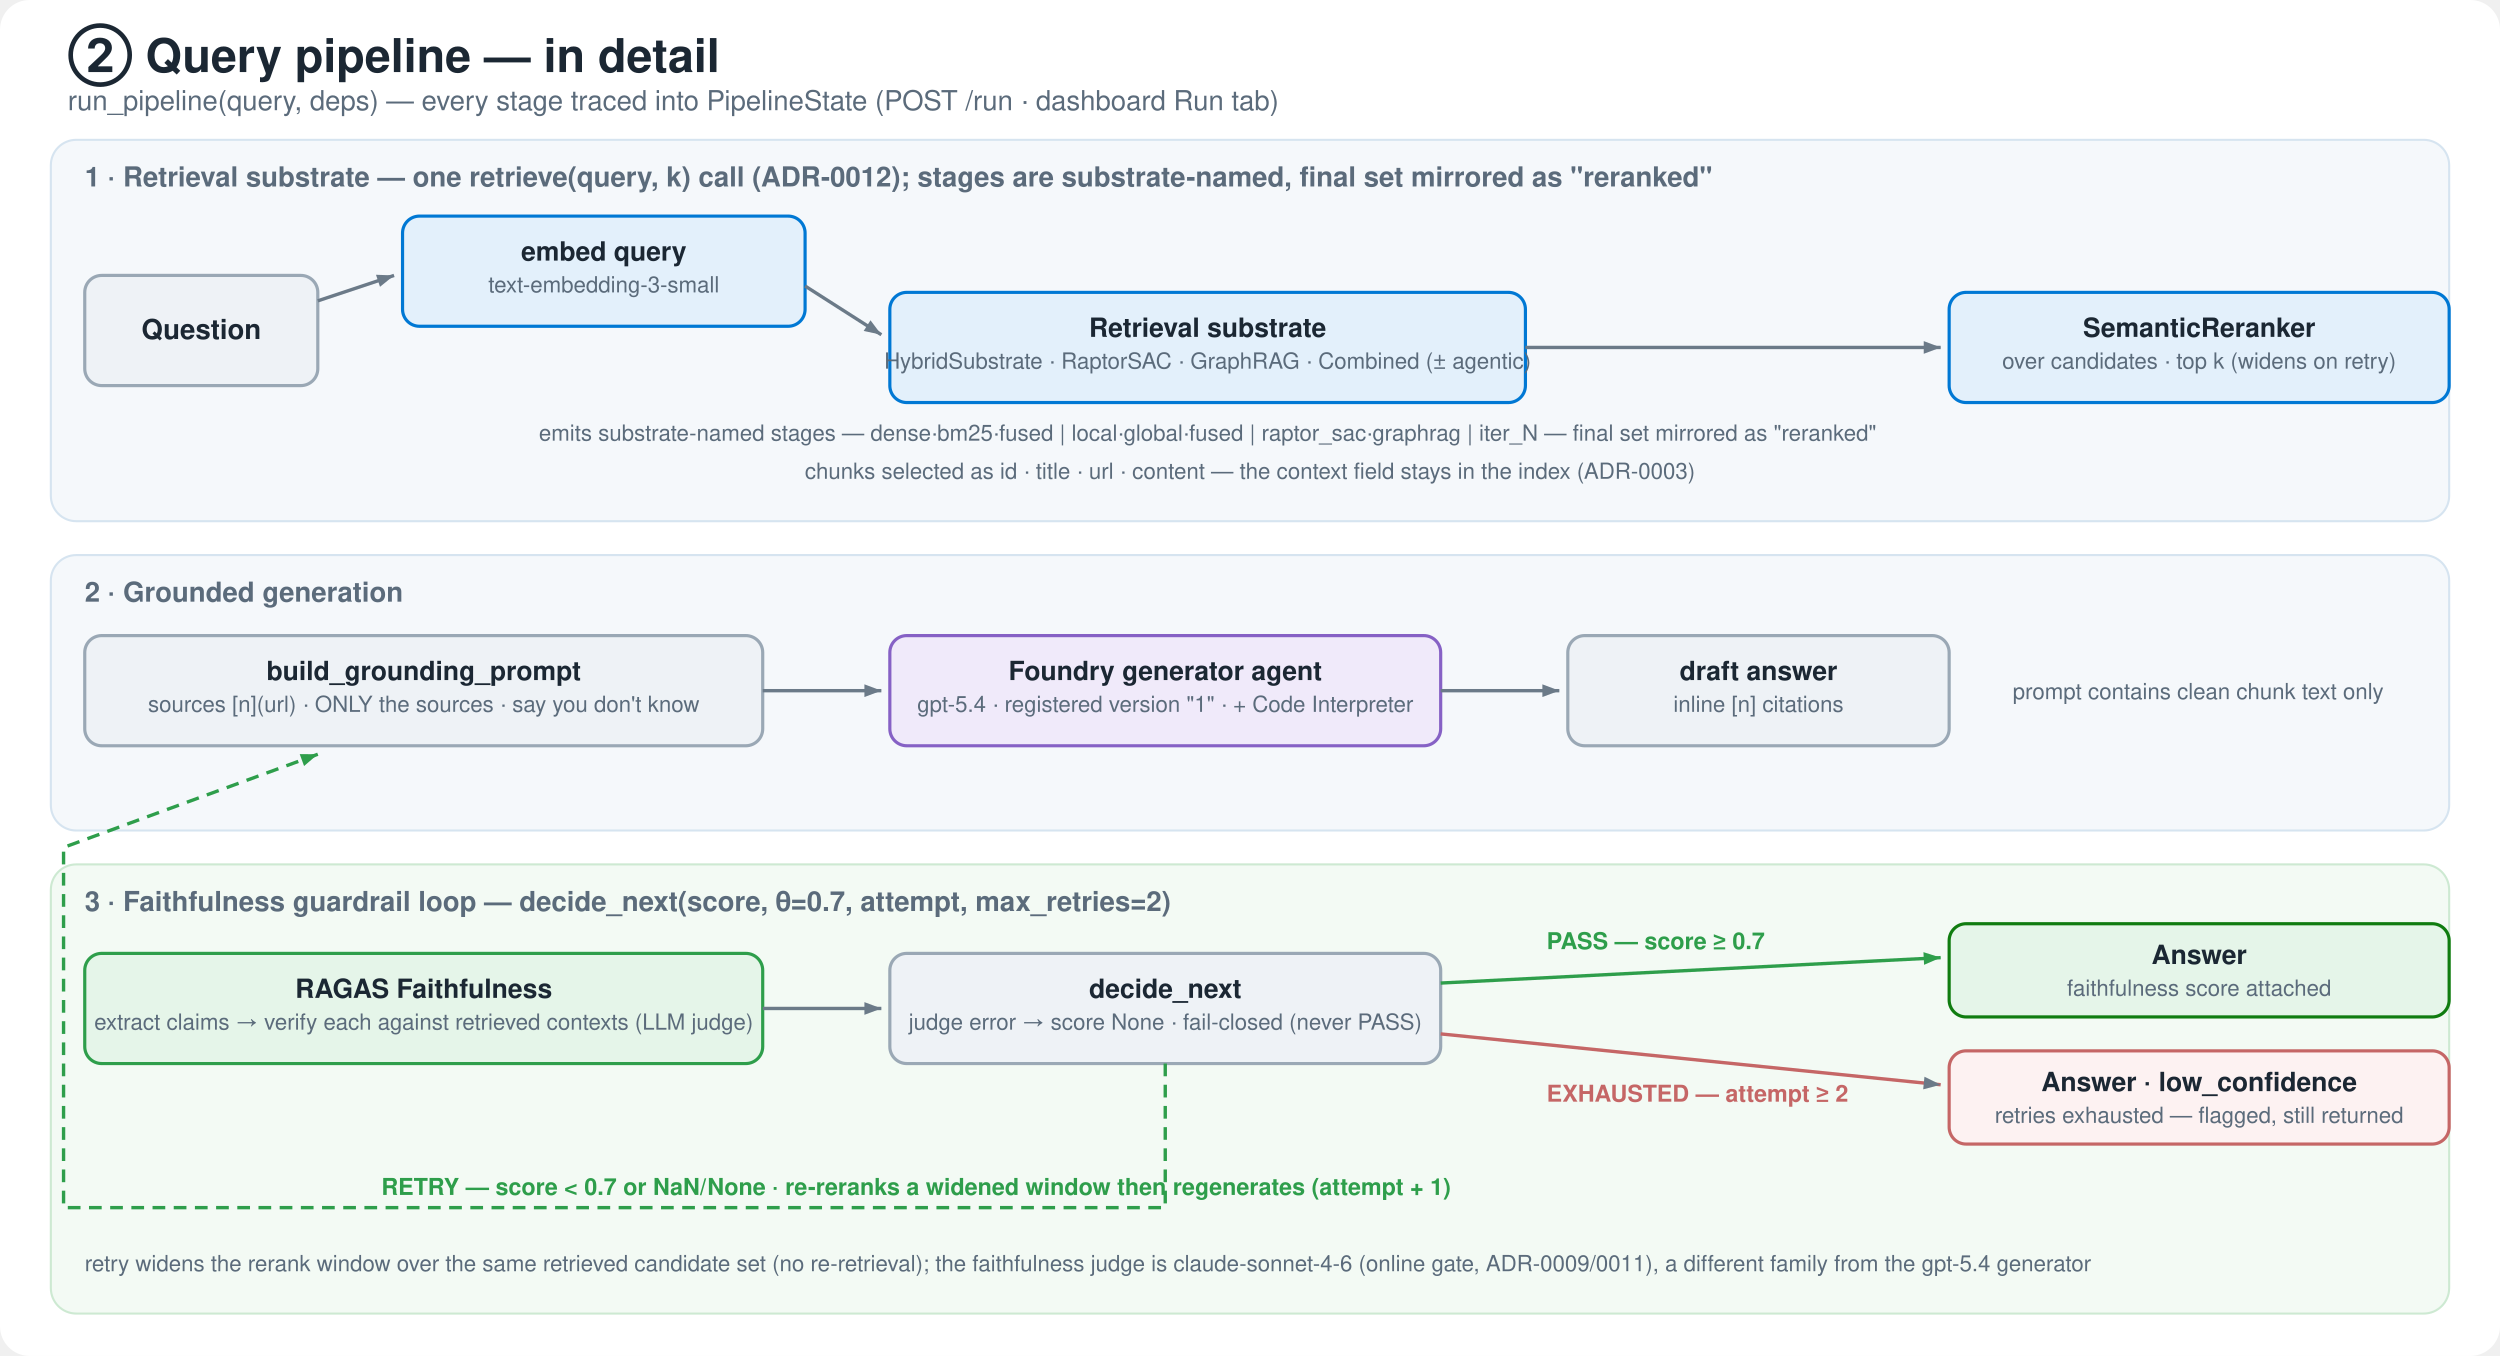
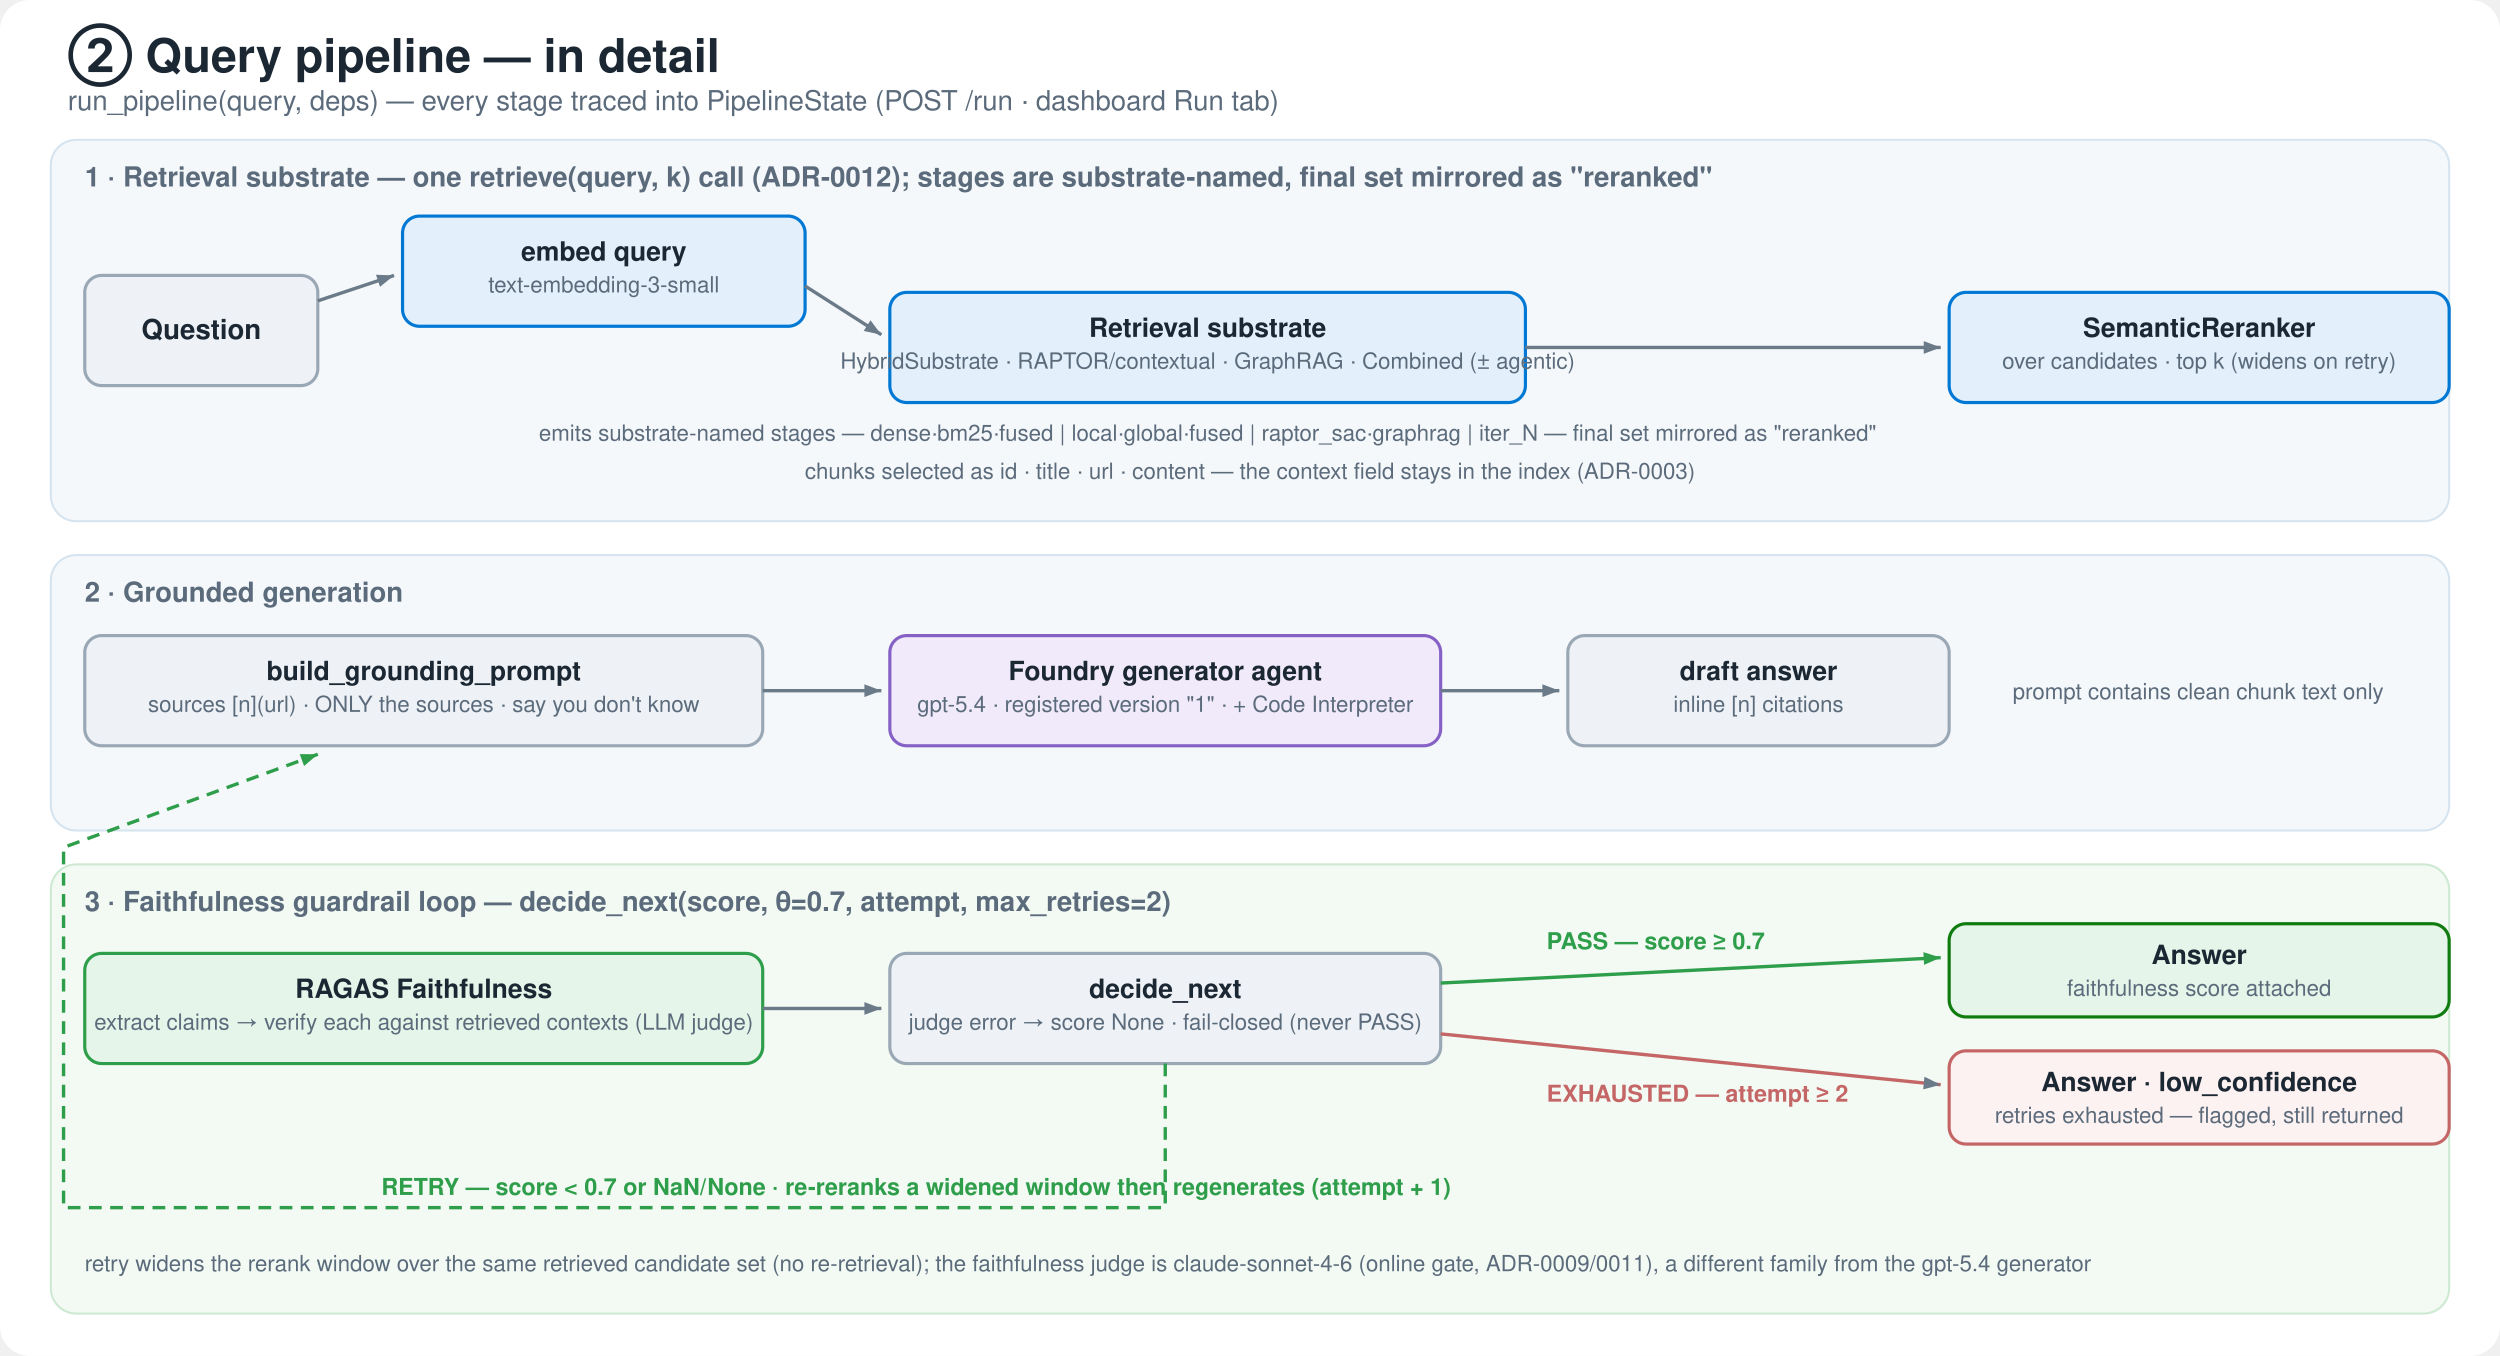
<svg xmlns="http://www.w3.org/2000/svg" viewBox="0 0 1180 640" font-family="-apple-system, Segoe UI, Helvetica, Arial, sans-serif">
  <defs>
    <marker id="arrow" markerWidth="10" markerHeight="10" refX="8" refY="3" orient="auto" markerUnits="userSpaceOnUse">
      <path d="M0,0 L8,3 L0,6 Z" fill="#6B7A88" />
    </marker>
    <marker id="arrowTeal" markerWidth="10" markerHeight="10" refX="8" refY="3" orient="auto" markerUnits="userSpaceOnUse">
      <path d="M0,0 L8,3 L0,6 Z" fill="#2E9E4B" />
    </marker>
  </defs>
  <rect x="0" y="0" width="1180" height="640" rx="14" fill="#FFFFFF" />
  <text x="32" y="34" font-size="22" font-weight="700" fill="#1B2733">② Query pipeline — in detail</text>
  <text x="32" y="52" font-size="13" fill="#5B6B7B">run_pipeline(query, deps) — every stage traced into PipelineState (POST /run · dashboard Run tab)</text>
  <rect x="24" y="66" width="1132" height="180" rx="12" fill="#F5F8FB" stroke="#D6E4F0" />
  <text x="40" y="88" font-size="13" font-weight="700" fill="#5B6B7B">1 · Retrieval substrate — one retrieve(query, k) call (ADR-0012); stages are substrate-named, final set mirrored as "reranked"</text>
  <g>
    <rect x="40" y="130" width="110" height="52" rx="8" fill="#EEF2F6" stroke="#9AA8B5" stroke-width="1.5" />
    <text x="95" y="160" text-anchor="middle" font-size="13" font-weight="600" fill="#1B2733">Question</text>
  </g>
  <g>
    <rect x="190" y="102" width="190" height="52" rx="8" fill="#E3F0FB" stroke="#0078D4" stroke-width="1.5" />
    <text x="285" y="123" text-anchor="middle" font-size="12.5" font-weight="600" fill="#1B2733">embed query</text>
    <text x="285" y="138" text-anchor="middle" font-size="10.5" fill="#5B6B7B">text-embedding-3-small</text>
  </g>
  <g>
    <rect x="420" y="138" width="300" height="52" rx="8" fill="#E3F0FB" stroke="#0078D4" stroke-width="1.5" />
    <text x="570" y="159" text-anchor="middle" font-size="12.5" font-weight="600" fill="#1B2733">Retrieval substrate</text>
-     <text x="570" y="174" text-anchor="middle" font-size="10.5" fill="#5B6B7B">HybridSubstrate · RaptorSAC · GraphRAG · Combined (± agentic)</text>
+     <text x="570" y="174" text-anchor="middle" font-size="10.5" fill="#5B6B7B">HybridSubstrate · RAPTOR/contextual · GraphRAG · Combined (± agentic)</text>
  </g>
  <g>
    <rect x="920" y="138" width="236" height="52" rx="8" fill="#E3F0FB" stroke="#0078D4" stroke-width="1.5" />
    <text x="1038" y="159" text-anchor="middle" font-size="12.5" font-weight="600" fill="#1B2733">SemanticReranker</text>
    <text x="1038" y="174" text-anchor="middle" font-size="10.5" fill="#5B6B7B">over candidates · top k (widens on retry)</text>
  </g>
  <path d="M150,142 L186,130" stroke="#6B7A88" stroke-width="1.6" fill="none" marker-end="url(#arrow)" />
  <path d="M380,135 L416,158" stroke="#6B7A88" stroke-width="1.6" fill="none" marker-end="url(#arrow)" />
  <path d="M720,164 L916,164" stroke="#6B7A88" stroke-width="1.6" fill="none" marker-end="url(#arrow)" />
  <text x="570" y="208" text-anchor="middle" font-size="10.5" fill="#5B6B7B">emits substrate-named stages — dense·bm25·fused | local·global·fused | raptor_sac·graphrag | iter_N — final set mirrored as "reranked"</text>
  <text x="590" y="226" text-anchor="middle" font-size="10.5" fill="#5B6B7B">chunks selected as id · title · url · content — the context field stays in the index (ADR-0003)</text>
  <rect x="24" y="262" width="1132" height="130" rx="12" fill="#F5F8FB" stroke="#D6E4F0" />
  <text x="40" y="284" font-size="13" font-weight="700" fill="#5B6B7B">2 · Grounded generation</text>
  <g>
    <rect x="40" y="300" width="320" height="52" rx="8" fill="#EEF2F6" stroke="#9AA8B5" stroke-width="1.5" />
    <text x="200" y="321" text-anchor="middle" font-size="12.5" font-weight="600" fill="#1B2733">build_grounding_prompt</text>
    <text x="200" y="336" text-anchor="middle" font-size="10.5" fill="#5B6B7B">sources [n](url) · ONLY the sources · say you don't know</text>
  </g>
  <g>
    <rect x="420" y="300" width="260" height="52" rx="8" fill="#F0EAFA" stroke="#8661C5" stroke-width="1.5" />
    <text x="550" y="321" text-anchor="middle" font-size="12.5" font-weight="600" fill="#1B2733">Foundry generator agent</text>
    <text x="550" y="336" text-anchor="middle" font-size="10.5" fill="#5B6B7B">gpt-5.4 · registered version "1" · + Code Interpreter</text>
  </g>
  <g>
    <rect x="740" y="300" width="180" height="52" rx="8" fill="#EEF2F6" stroke="#9AA8B5" stroke-width="1.5" />
    <text x="830" y="321" text-anchor="middle" font-size="12.5" font-weight="600" fill="#1B2733">draft answer</text>
    <text x="830" y="336" text-anchor="middle" font-size="10.5" fill="#5B6B7B">inline [n] citations</text>
  </g>
  <path d="M360,326 L416,326" stroke="#6B7A88" stroke-width="1.6" fill="none" marker-end="url(#arrow)" />
  <path d="M680,326 L736,326" stroke="#6B7A88" stroke-width="1.6" fill="none" marker-end="url(#arrow)" />
  <text x="950" y="330" font-size="10.5" fill="#5B6B7B">prompt contains clean chunk text only</text>
  <rect x="24" y="408" width="1132" height="212" rx="12" fill="#F3FAF4" stroke="#CDE9D2" />
  <text x="40" y="430" font-size="13" font-weight="700" fill="#5B6B7B">3 · Faithfulness guardrail loop — decide_next(score, θ=0.7, attempt, max_retries=2)</text>
  <g>
    <rect x="40" y="450" width="320" height="52" rx="8" fill="#E5F5E9" stroke="#2E9E4B" stroke-width="1.5" />
    <text x="200" y="471" text-anchor="middle" font-size="12.5" font-weight="600" fill="#1B2733">RAGAS Faithfulness</text>
    <text x="200" y="486" text-anchor="middle" font-size="10.5" fill="#5B6B7B">extract claims → verify each against retrieved contexts (LLM judge)</text>
  </g>
  <g>
    <rect x="420" y="450" width="260" height="52" rx="8" fill="#EEF2F6" stroke="#9AA8B5" stroke-width="1.5" />
    <text x="550" y="471" text-anchor="middle" font-size="12.5" font-weight="600" fill="#1B2733">decide_next</text>
    <text x="550" y="486" text-anchor="middle" font-size="10.5" fill="#5B6B7B">judge error → score None · fail-closed (never PASS)</text>
  </g>
  <g>
    <rect x="920" y="436" width="236" height="44" rx="8" fill="#E5F5E9" stroke="#107C10" stroke-width="1.5" />
    <text x="1038" y="455" text-anchor="middle" font-size="12.5" font-weight="600" fill="#1B2733">Answer</text>
    <text x="1038" y="470" text-anchor="middle" font-size="10.5" fill="#5B6B7B">faithfulness score attached</text>
  </g>
  <g>
    <rect x="920" y="496" width="236" height="44" rx="8" fill="#FDF2F2" stroke="#C56666" stroke-width="1.5" />
    <text x="1038" y="515" text-anchor="middle" font-size="12.5" font-weight="600" fill="#1B2733">Answer · low_confidence</text>
    <text x="1038" y="530" text-anchor="middle" font-size="10.5" fill="#5B6B7B">retries exhausted — flagged, still returned</text>
  </g>
  <path d="M360,476 L416,476" stroke="#6B7A88" stroke-width="1.6" fill="none" marker-end="url(#arrow)" />
  <path d="M680,464 L916,452" stroke="#2E9E4B" stroke-width="1.6" fill="none" marker-end="url(#arrowTeal)" />
  <text x="730" y="448" font-size="11" font-weight="600" fill="#2E9E4B">PASS — score ≥ 0.7</text>
  <path d="M680,488 L916,512" stroke="#C56666" stroke-width="1.6" fill="none" marker-end="url(#arrow)" />
  <text x="730" y="520" font-size="11" font-weight="600" fill="#C56666">EXHAUSTED — attempt ≥ 2</text>
  <path d="M550,502 L550,570 L30,570 L30,400 L150,356" stroke="#2E9E4B" stroke-width="1.6" stroke-dasharray="6 4" fill="none" marker-end="url(#arrowTeal)" />
  <text x="180" y="564" font-size="11" font-weight="600" fill="#2E9E4B">RETRY — score &lt; 0.7 or NaN/None · re-reranks a widened window then regenerates (attempt + 1)</text>
  <text x="40" y="600" font-size="10.5" fill="#5B6B7B">retry widens the rerank window over the same retrieved candidate set (no re-retrieval); the faithfulness judge is claude-sonnet-4-6 (online gate, ADR-0009/0011), a different family from the gpt-5.4 generator</text>
</svg>
